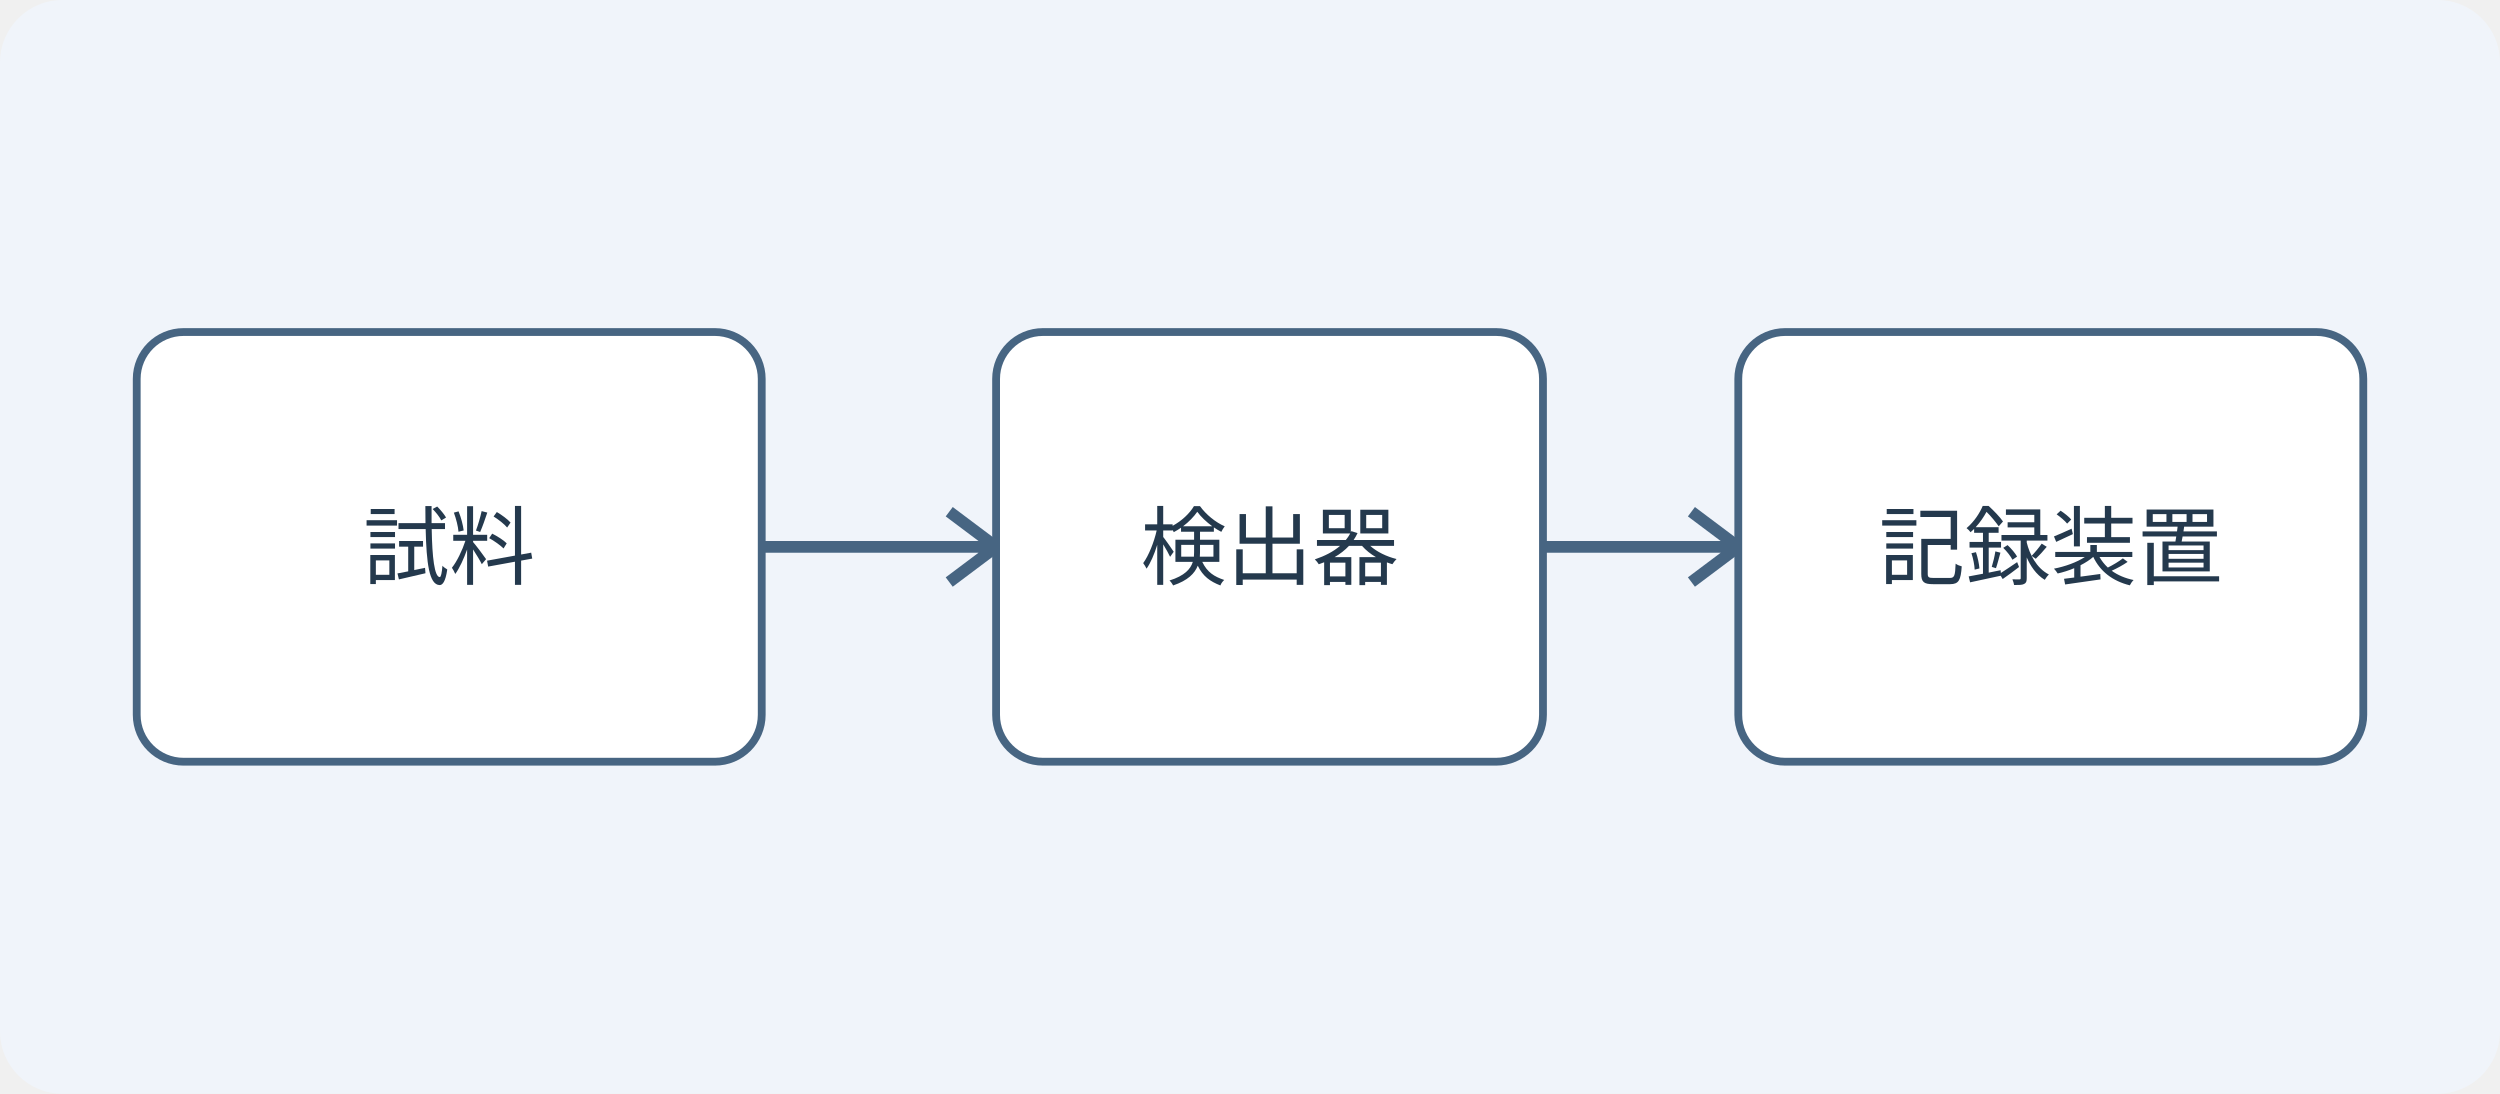
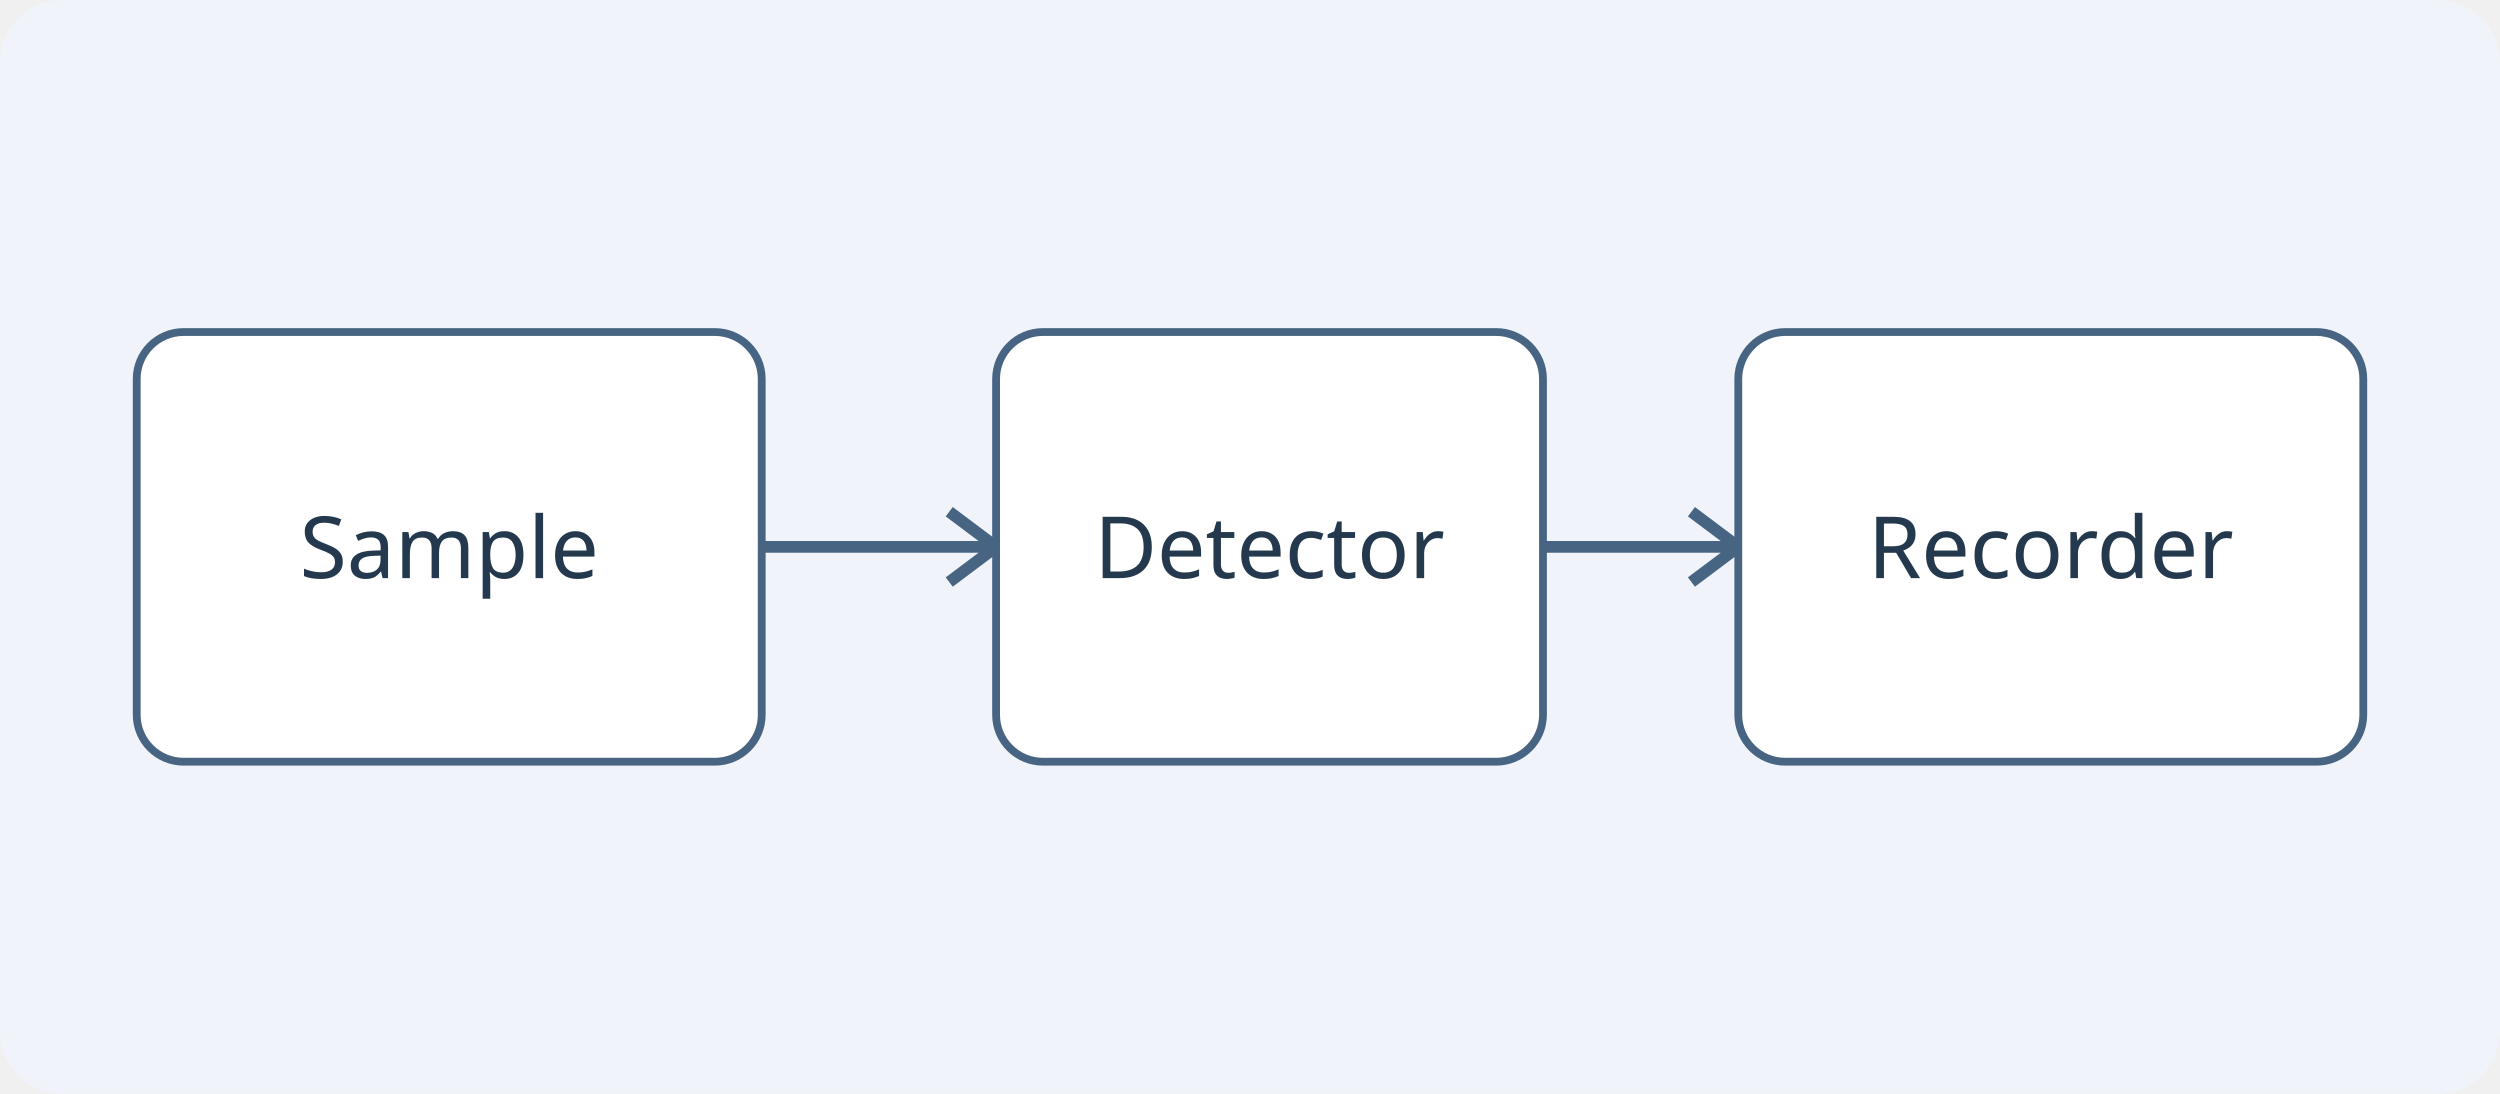
<svg xmlns="http://www.w3.org/2000/svg" viewBox="0 0 640 280" role="img" aria-labelledby="title desc">
  <rect width="640" height="280" rx="16" fill="#f0f4fa" />
  <g stroke="#476582" stroke-width="3" fill="none">
    <path d="M195 140h60m-12-9 12 9-12 9M395 140h50m-12-9 12 9-12 9" />
  </g>
  <g fill="#fff" stroke="#476582" stroke-width="2">
    <rect x="35" y="85" width="160" height="110" rx="12" />
    <rect x="255" y="85" width="140" height="110" rx="12" />
    <rect x="445" y="85" width="160" height="110" rx="12" />
  </g>
  <g fill="#24394d" font-family="sans-serif" font-size="22" text-anchor="middle">
-     <text x="115" y="148">試料</text>
-     <text x="325" y="148">検出器</text>
-     <text x="525" y="148">記録装置</text>
+     <text x="115" y="148">Sample</text>
+     <text x="325" y="148">Detector</text>
+     <text x="525" y="148">Recorder</text>
  </g>
</svg>
